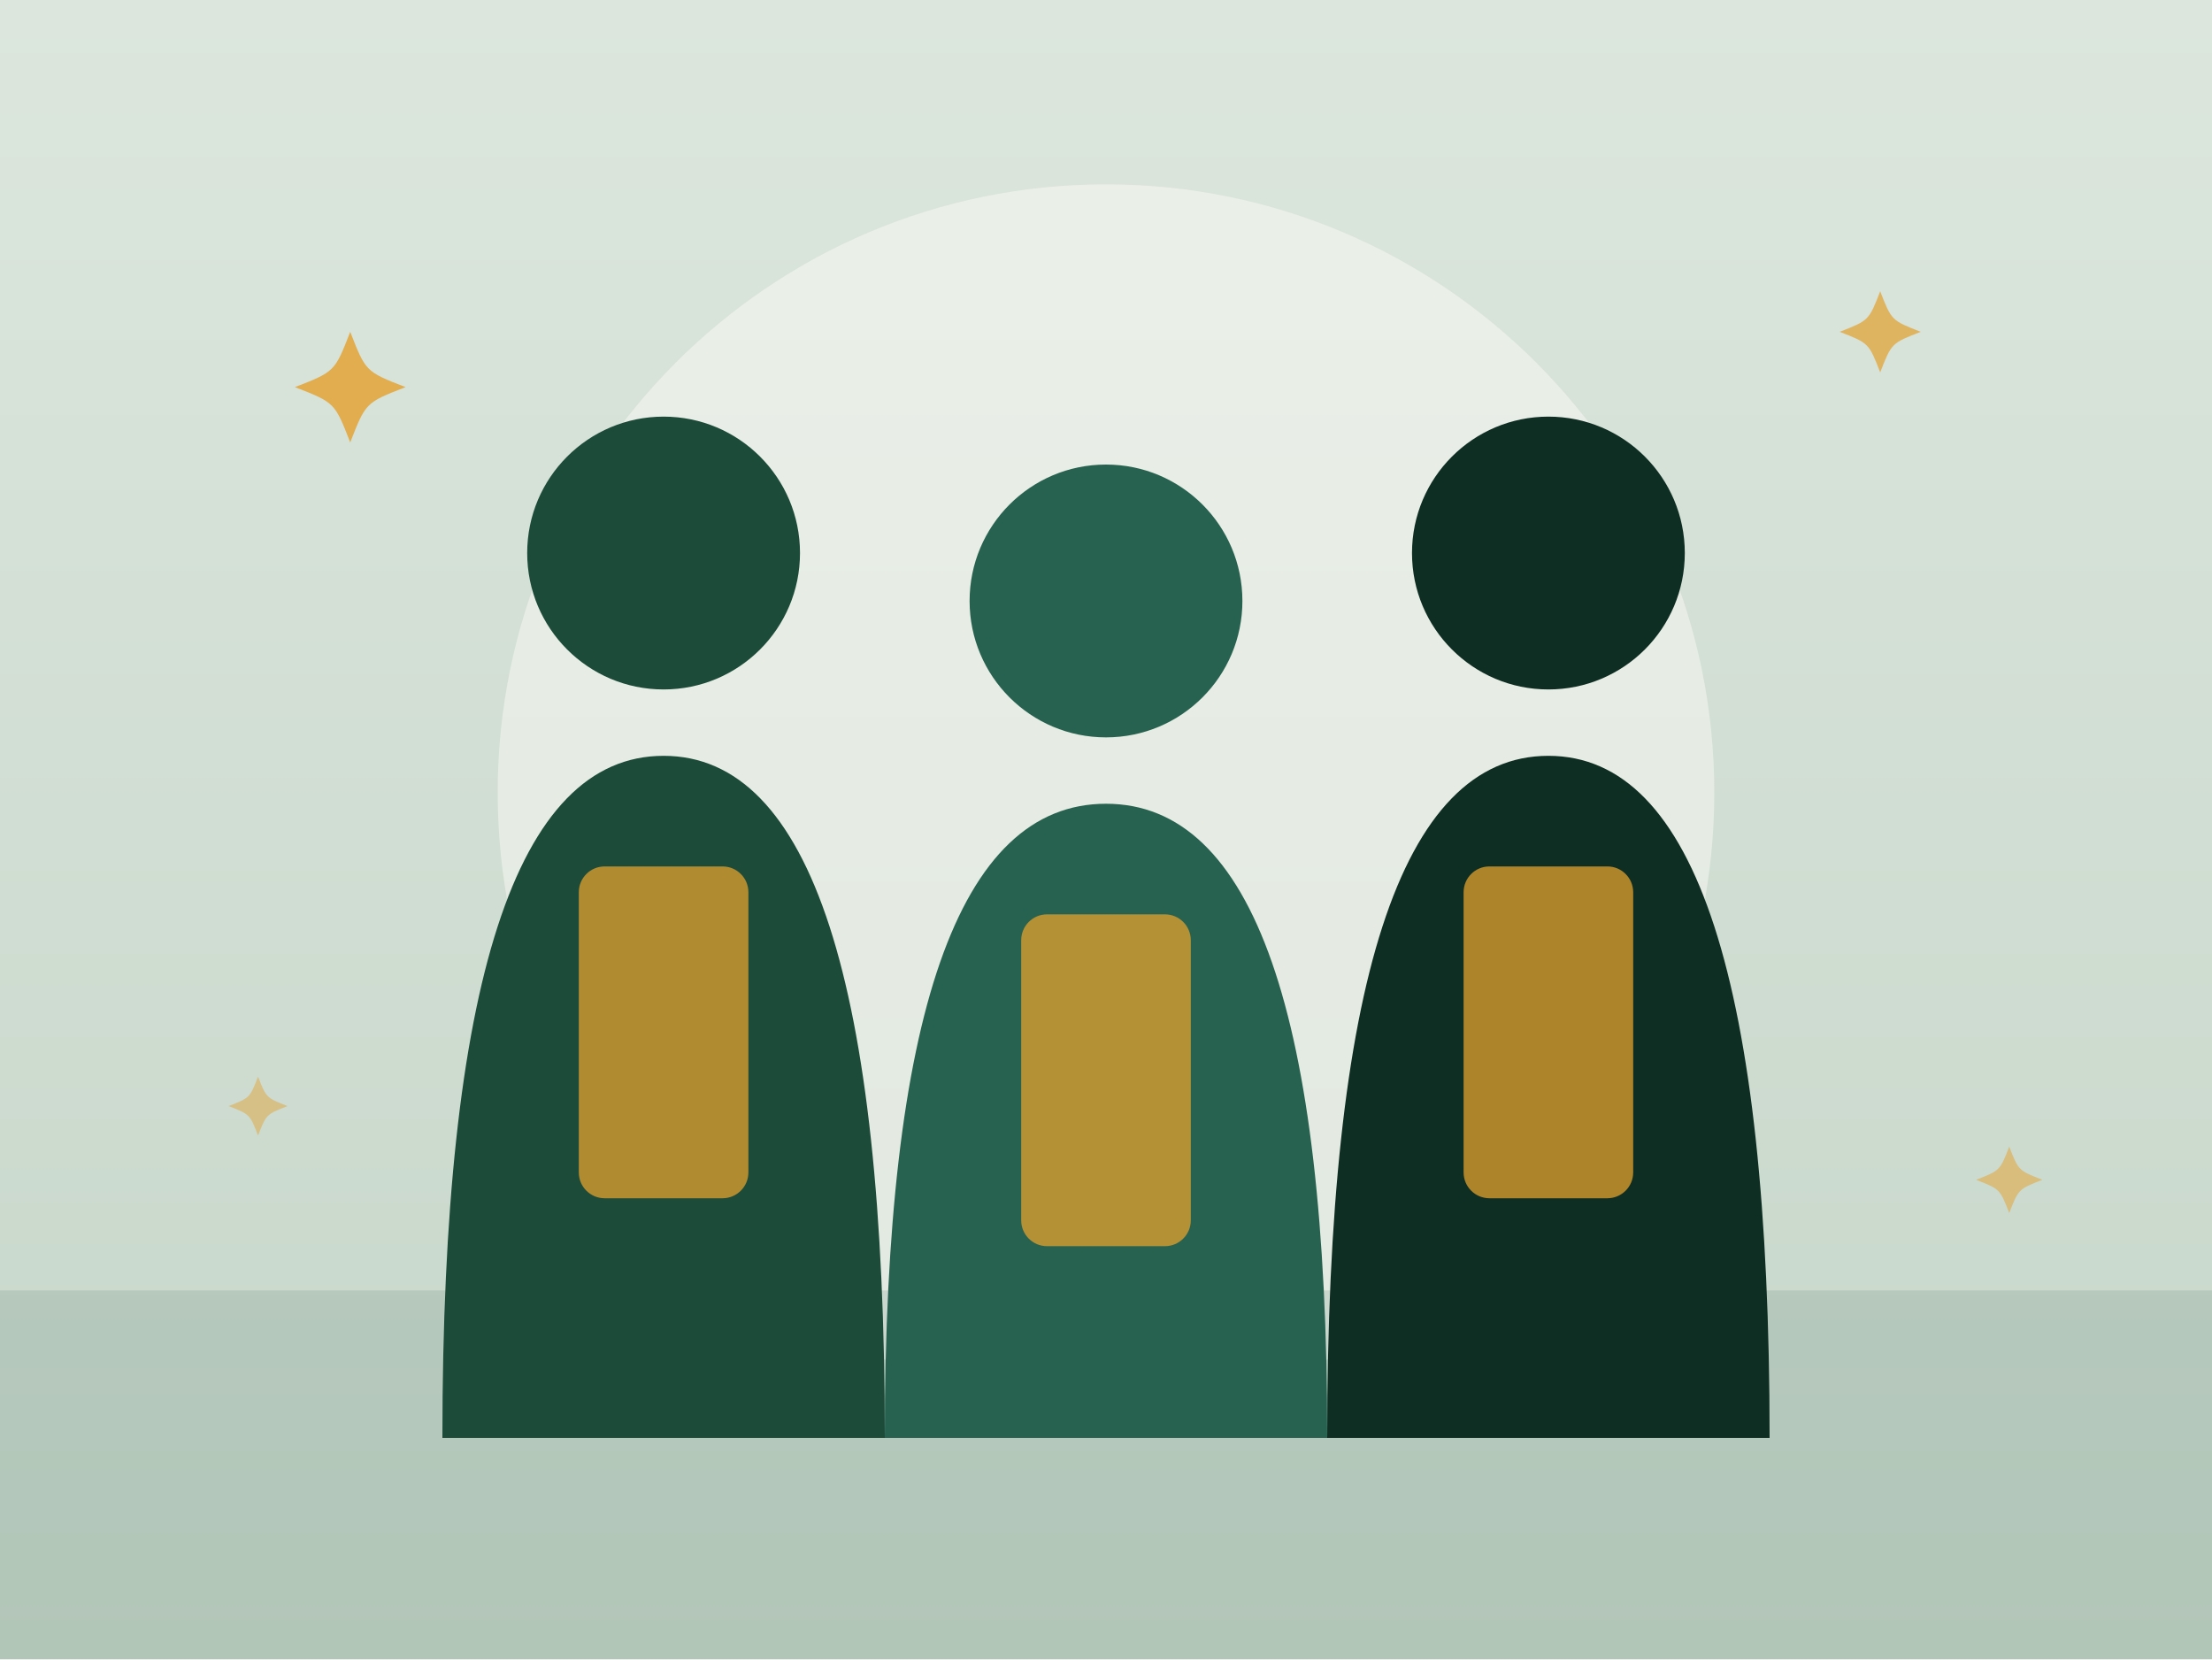
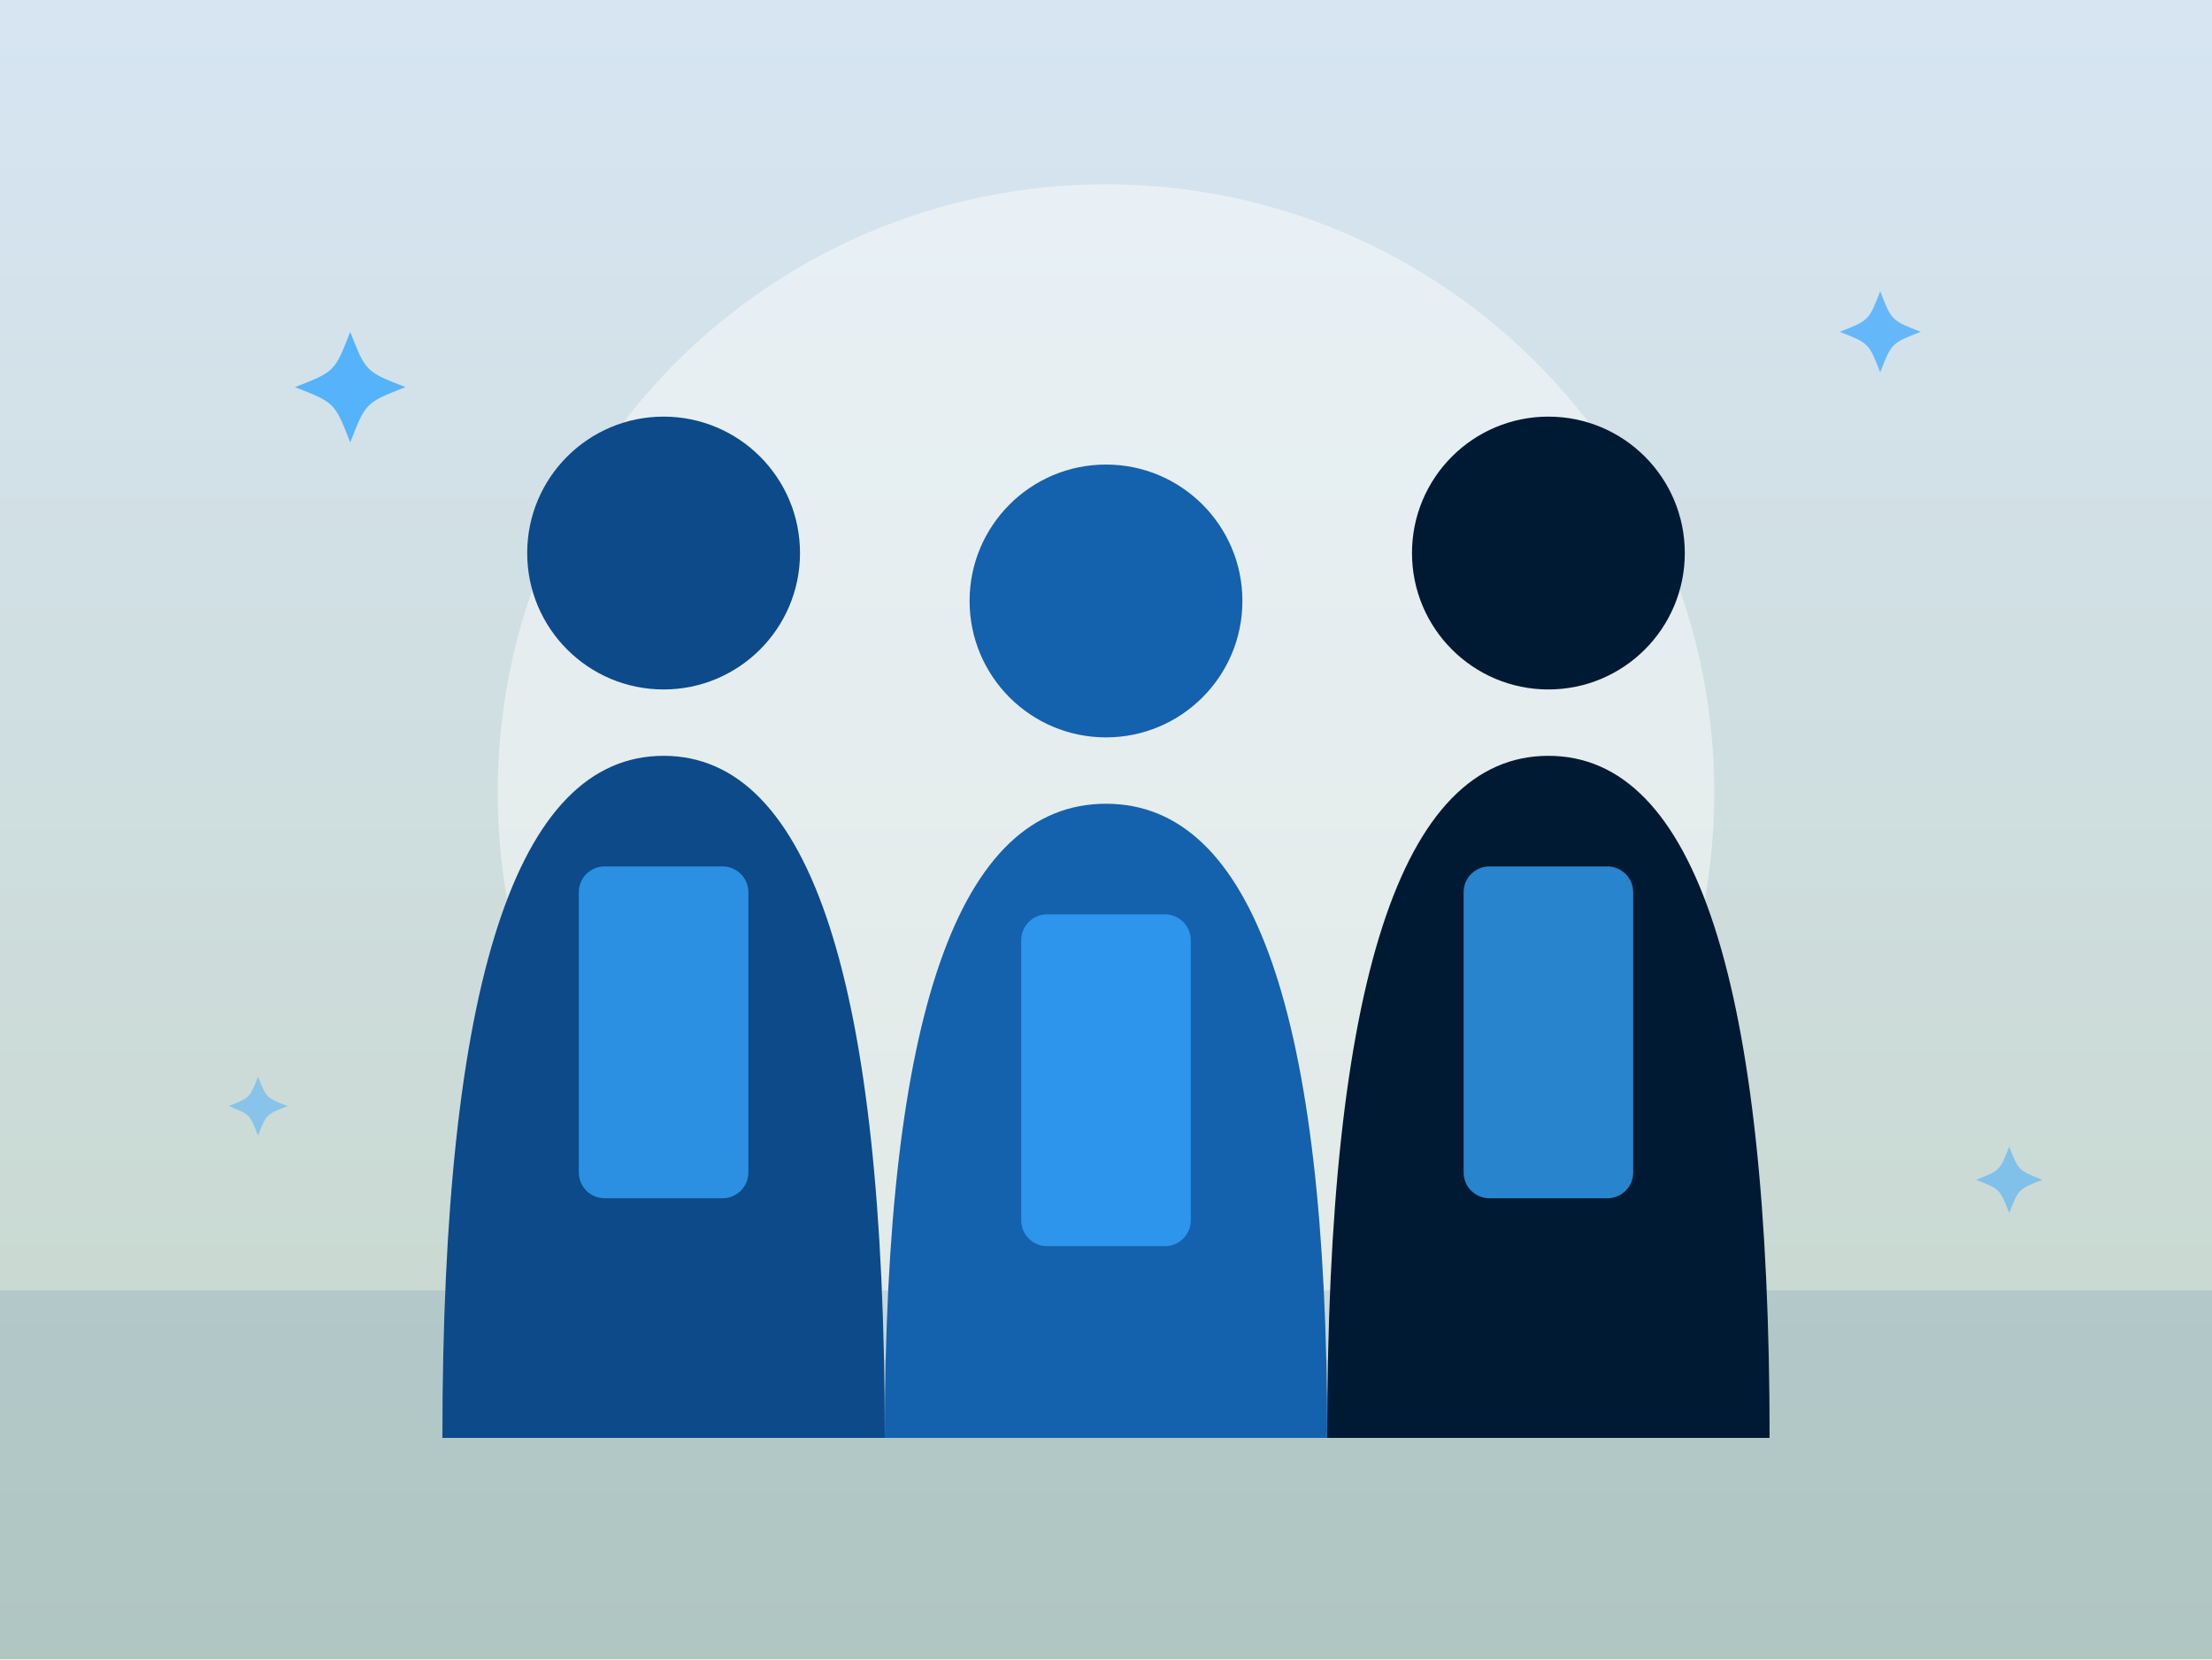
<svg xmlns="http://www.w3.org/2000/svg" viewBox="0 0 1200 900" width="1200" height="900" role="img">
  <defs>
    <linearGradient id="w" x1="0" y1="0" x2="0" y2="1">
-       <stop offset="0" stop-color="#dce6dd" />
+       <stop offset="0" stop-color="#d7e5f3" />
      <stop offset="1" stop-color="#c6d6c9" />
    </linearGradient>
  </defs>
  <rect width="1200" height="900" fill="url(#w)" />
-   <circle cx="600" cy="430" r="330" fill="#fffdf8" opacity="0.45" />
-   <rect y="700" width="1200" height="200" fill="#1c4b3a" opacity="0.12" />
-   <circle cx="360" cy="300" r="74" fill="#1c4b3a" />
-   <path d="M240 780 Q240 410 360 410 Q480 410 480 780 Z" fill="#1c4b3a" />
-   <rect x="314" y="470" width="92" height="180" rx="14" fill="#e3a02c" opacity="0.75" />
-   <circle cx="600" cy="326" r="74" fill="#276250" />
-   <path d="M480 780 Q480 436 600 436 Q720 436 720 780 Z" fill="#276250" />
-   <rect x="554" y="496" width="92" height="180" rx="14" fill="#e3a02c" opacity="0.75" />
-   <circle cx="840" cy="300" r="74" fill="#0f2e23" />
-   <path d="M720 780 Q720 410 840 410 Q960 410 960 780 Z" fill="#0f2e23" />
-   <rect x="794" y="470" width="92" height="180" rx="14" fill="#e3a02c" opacity="0.75" />
-   <path d="M 190 180 C 198.4 201.6 198.4 201.6 220 210 C 198.4 218.4 198.4 218.4 190 240 C 181.6 218.4 181.6 218.4 160 210 C 181.6 201.6 181.6 201.6 190 180 Z" fill="#e3a02c" opacity="0.8" />
-   <path d="M 1020 158 C 1026.16 173.84 1026.16 173.84 1042 180 C 1026.16 186.16 1026.16 186.16 1020 202 C 1013.84 186.16 1013.84 186.16 998 180 C 1013.84 173.84 1013.84 173.84 1020 158 Z" fill="#e3a02c" opacity="0.7" />
-   <path d="M 1090 622 C 1095.04 634.96 1095.04 634.96 1108 640 C 1095.04 645.04 1095.04 645.04 1090 658 C 1084.96 645.04 1084.96 645.04 1072 640 C 1084.96 634.96 1084.96 634.96 1090 622 Z" fill="#e3a02c" opacity="0.5" />
-   <path d="M 140 584 C 144.48 595.52 144.48 595.52 156 600 C 144.48 604.48 144.48 604.48 140 616 C 135.52 604.48 135.52 604.48 124 600 C 135.52 595.52 135.52 595.52 140 584 Z" fill="#e3a02c" opacity="0.45" />
+   <circle cx="600" cy="430" r="330" fill="#ffffff" opacity="0.45" />
+   <rect y="700" width="1200" height="200" fill="#0c4a8a" opacity="0.12" />
+   <circle cx="360" cy="300" r="74" fill="#0c4a8a" />
+   <path d="M240 780 Q240 410 360 410 Q480 410 480 780 Z" fill="#0c4a8a" />
+   <rect x="314" y="470" width="92" height="180" rx="14" fill="#35a7ff" opacity="0.75" />
+   <circle cx="600" cy="326" r="74" fill="#1461ae" />
+   <path d="M480 780 Q480 436 600 436 Q720 436 720 780 Z" fill="#1461ae" />
+   <rect x="554" y="496" width="92" height="180" rx="14" fill="#35a7ff" opacity="0.75" />
+   <circle cx="840" cy="300" r="74" fill="#001a33" />
+   <path d="M720 780 Q720 410 840 410 Q960 410 960 780 Z" fill="#001a33" />
+   <rect x="794" y="470" width="92" height="180" rx="14" fill="#35a7ff" opacity="0.75" />
+   <path d="M 190 180 C 198.4 201.6 198.4 201.6 220 210 C 198.4 218.4 198.4 218.4 190 240 C 181.6 218.4 181.6 218.4 160 210 C 181.6 201.6 181.6 201.6 190 180 Z" fill="#35a7ff" opacity="0.8" />
+   <path d="M 1020 158 C 1026.16 173.84 1026.16 173.84 1042 180 C 1026.16 186.16 1026.16 186.16 1020 202 C 1013.84 186.16 1013.84 186.16 998 180 C 1013.84 173.84 1013.84 173.84 1020 158 Z" fill="#35a7ff" opacity="0.7" />
+   <path d="M 1090 622 C 1095.04 634.96 1095.04 634.96 1108 640 C 1095.04 645.04 1095.04 645.04 1090 658 C 1084.96 645.04 1084.96 645.04 1072 640 C 1084.96 634.96 1084.96 634.96 1090 622 Z" fill="#35a7ff" opacity="0.5" />
+   <path d="M 140 584 C 144.48 595.52 144.48 595.52 156 600 C 144.48 604.48 144.48 604.48 140 616 C 135.52 604.48 135.52 604.48 124 600 C 135.52 595.52 135.52 595.52 140 584 Z" fill="#35a7ff" opacity="0.45" />
</svg>
